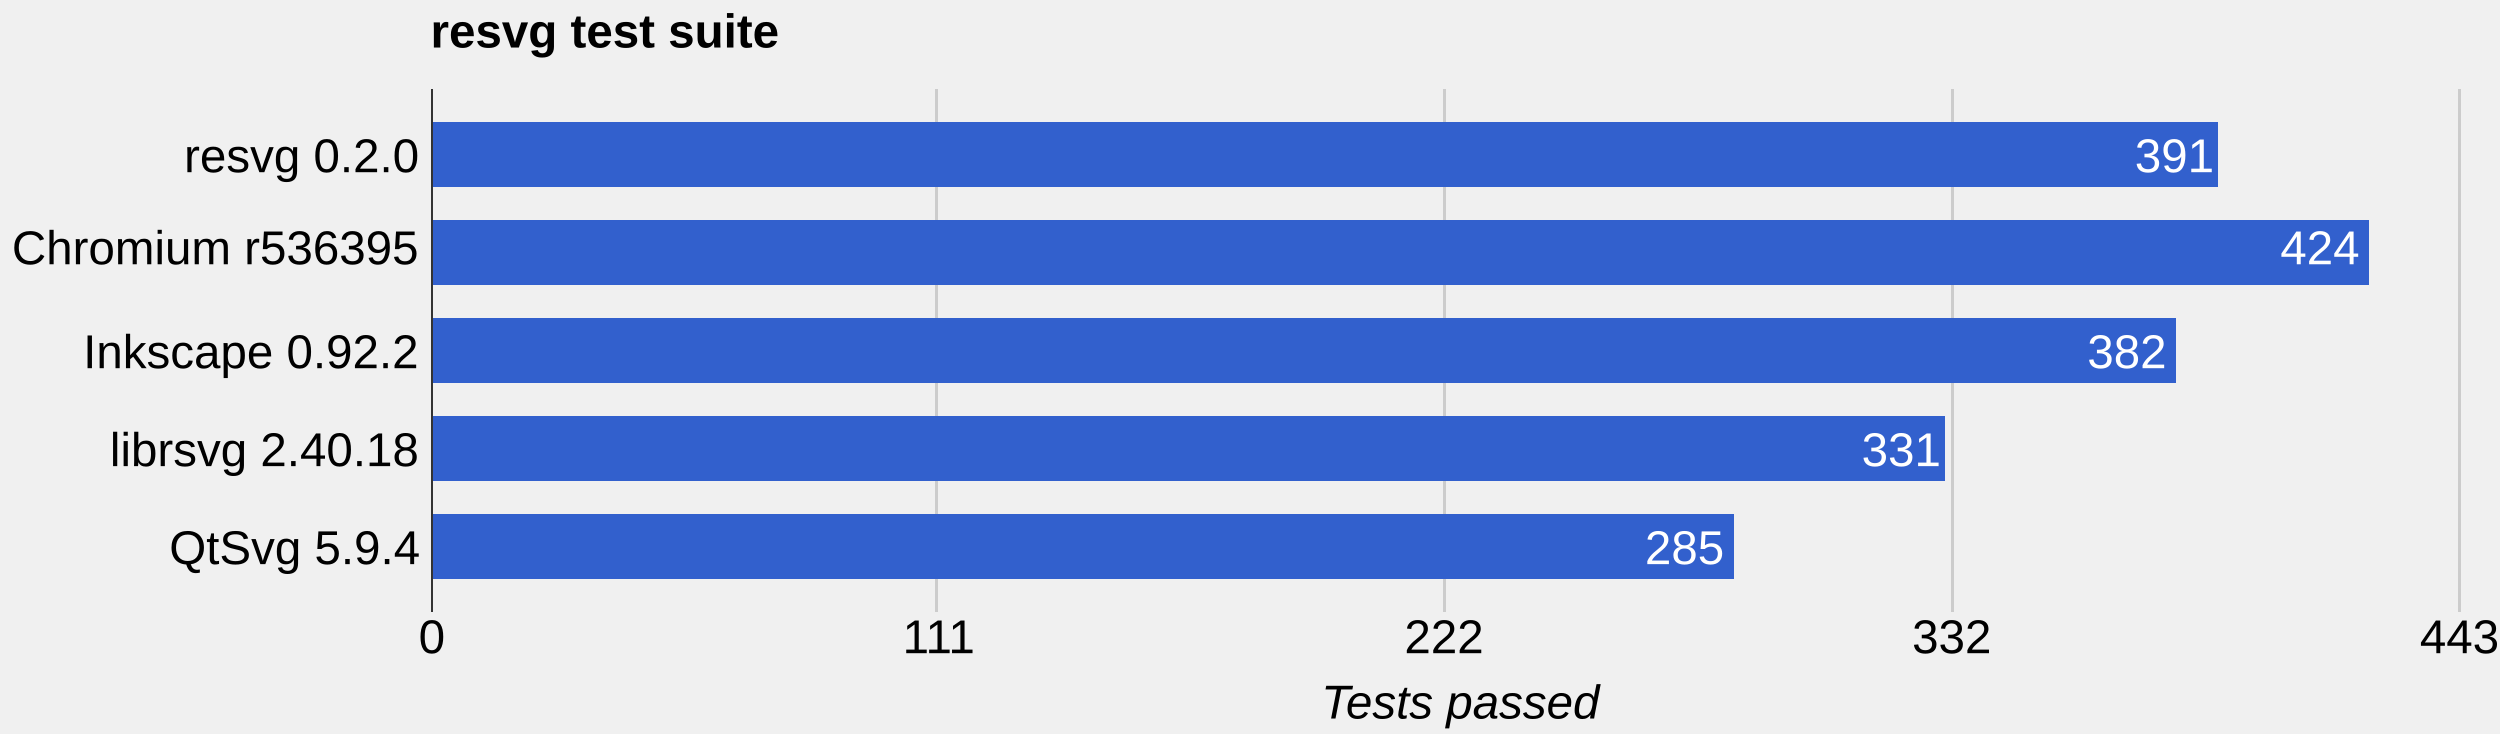
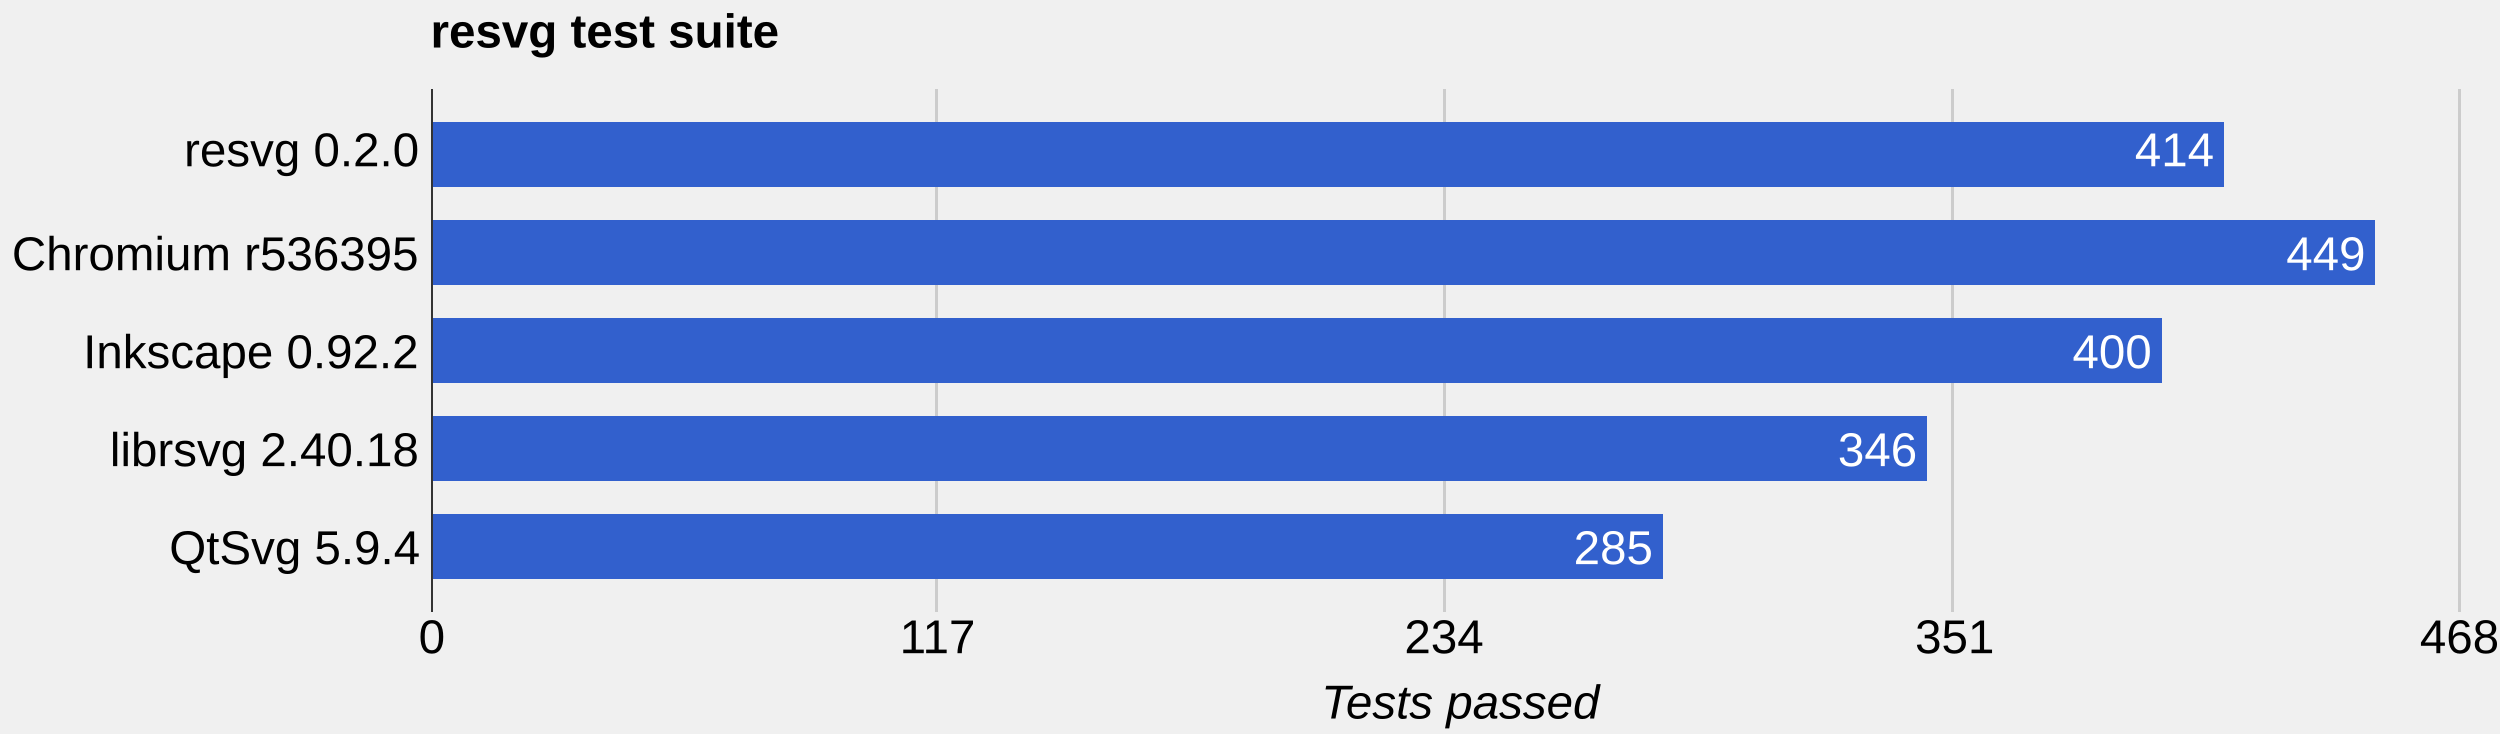
<svg xmlns="http://www.w3.org/2000/svg" height="247" shape-rendering="crispEdges" width="842">
  <text font-family="Arial" font-size="16" font-weight="bold" x="145" y="16">resvg test suite</text>
-   <text font-family="Arial" font-size="16" x="62" y="58">resvg 0.2.0</text>
-   <text font-family="Arial" font-size="16" x="4" y="89">Chromium r536395</text>
+   <text font-family="Arial" font-size="16" x="62" y="56">resvg 0.2.0</text>
+   <text font-family="Arial" font-size="16" x="4" y="91">Chromium r536395</text>
  <text font-family="Arial" font-size="16" x="28" y="124">Inkscape 0.92.2</text>
  <text font-family="Arial" font-size="16" x="37" y="157">librsvg 2.40.18</text>
  <text font-family="Arial" font-size="16" x="57" y="190">QtSvg 5.9.4</text>
  <rect fill="#ccc" height="176" width="1" x="145" y="30" />
  <text fill="#000" font-family="Arial" font-size="16" x="141" y="220">0</text>
  <rect fill="#ccc" height="176" width="1" x="315" y="30" />
-   <text fill="#000" font-family="Arial" font-size="16" x="304" y="220">111</text>
+   <text fill="#000" font-family="Arial" font-size="16" x="303" y="220">117</text>
  <rect fill="#ccc" height="176" width="1" x="486" y="30" />
-   <text fill="#000" font-family="Arial" font-size="16" x="473" y="220">222</text>
+   <text fill="#000" font-family="Arial" font-size="16" x="473" y="220">234</text>
  <rect fill="#ccc" height="176" width="1" x="657" y="30" />
-   <text fill="#000" font-family="Arial" font-size="16" x="644" y="220">332</text>
+   <text fill="#000" font-family="Arial" font-size="16" x="645" y="220">351</text>
  <rect fill="#ccc" height="176" width="1" x="828" y="30" />
-   <text fill="#000" font-family="Arial" font-size="16" x="815" y="220">443</text>
-   <rect fill="#3260cd" height="22" width="602" x="145" y="41" />
-   <text fill="#fff" font-family="Arial" font-size="16" x="719" y="58">391</text>
-   <rect fill="#3260cd" height="22" width="653" x="145" y="74" />
-   <text fill="#fff" font-family="Arial" font-size="16" x="768" y="89">424</text>
-   <rect fill="#3260cd" height="22" width="588" x="145" y="107" />
-   <text fill="#fff" font-family="Arial" font-size="16" x="703" y="124">382</text>
-   <rect fill="#3260cd" height="22" width="510" x="145" y="140" />
-   <text fill="#fff" font-family="Arial" font-size="16" x="627" y="157">331</text>
-   <rect fill="#3260cd" height="22" width="439" x="145" y="173" />
-   <text fill="#fff" font-family="Arial" font-size="16" x="554" y="190">285</text>
+   <text fill="#000" font-family="Arial" font-size="16" x="815" y="220">468</text>
+   <rect fill="#3260cd" height="22" width="604" x="145" y="41" />
+   <text fill="#fff" font-family="Arial" font-size="16" x="719" y="56">414</text>
+   <rect fill="#3260cd" height="22" width="655" x="145" y="74" />
+   <text fill="#fff" font-family="Arial" font-size="16" x="770" y="91">449</text>
+   <rect fill="#3260cd" height="22" width="583" x="145" y="107" />
+   <text fill="#fff" font-family="Arial" font-size="16" x="698" y="124">400</text>
+   <rect fill="#3260cd" height="22" width="504" x="145" y="140" />
+   <text fill="#fff" font-family="Arial" font-size="16" x="619" y="157">346</text>
+   <rect fill="#3260cd" height="22" width="415" x="145" y="173" />
+   <text fill="#fff" font-family="Arial" font-size="16" x="530" y="190">285</text>
  <rect fill="#333" height="176" width="1" x="145" y="30" />
  <text font-family="Arial" font-size="16" font-style="italic" x="445" y="242">Tests passed</text>
</svg>
